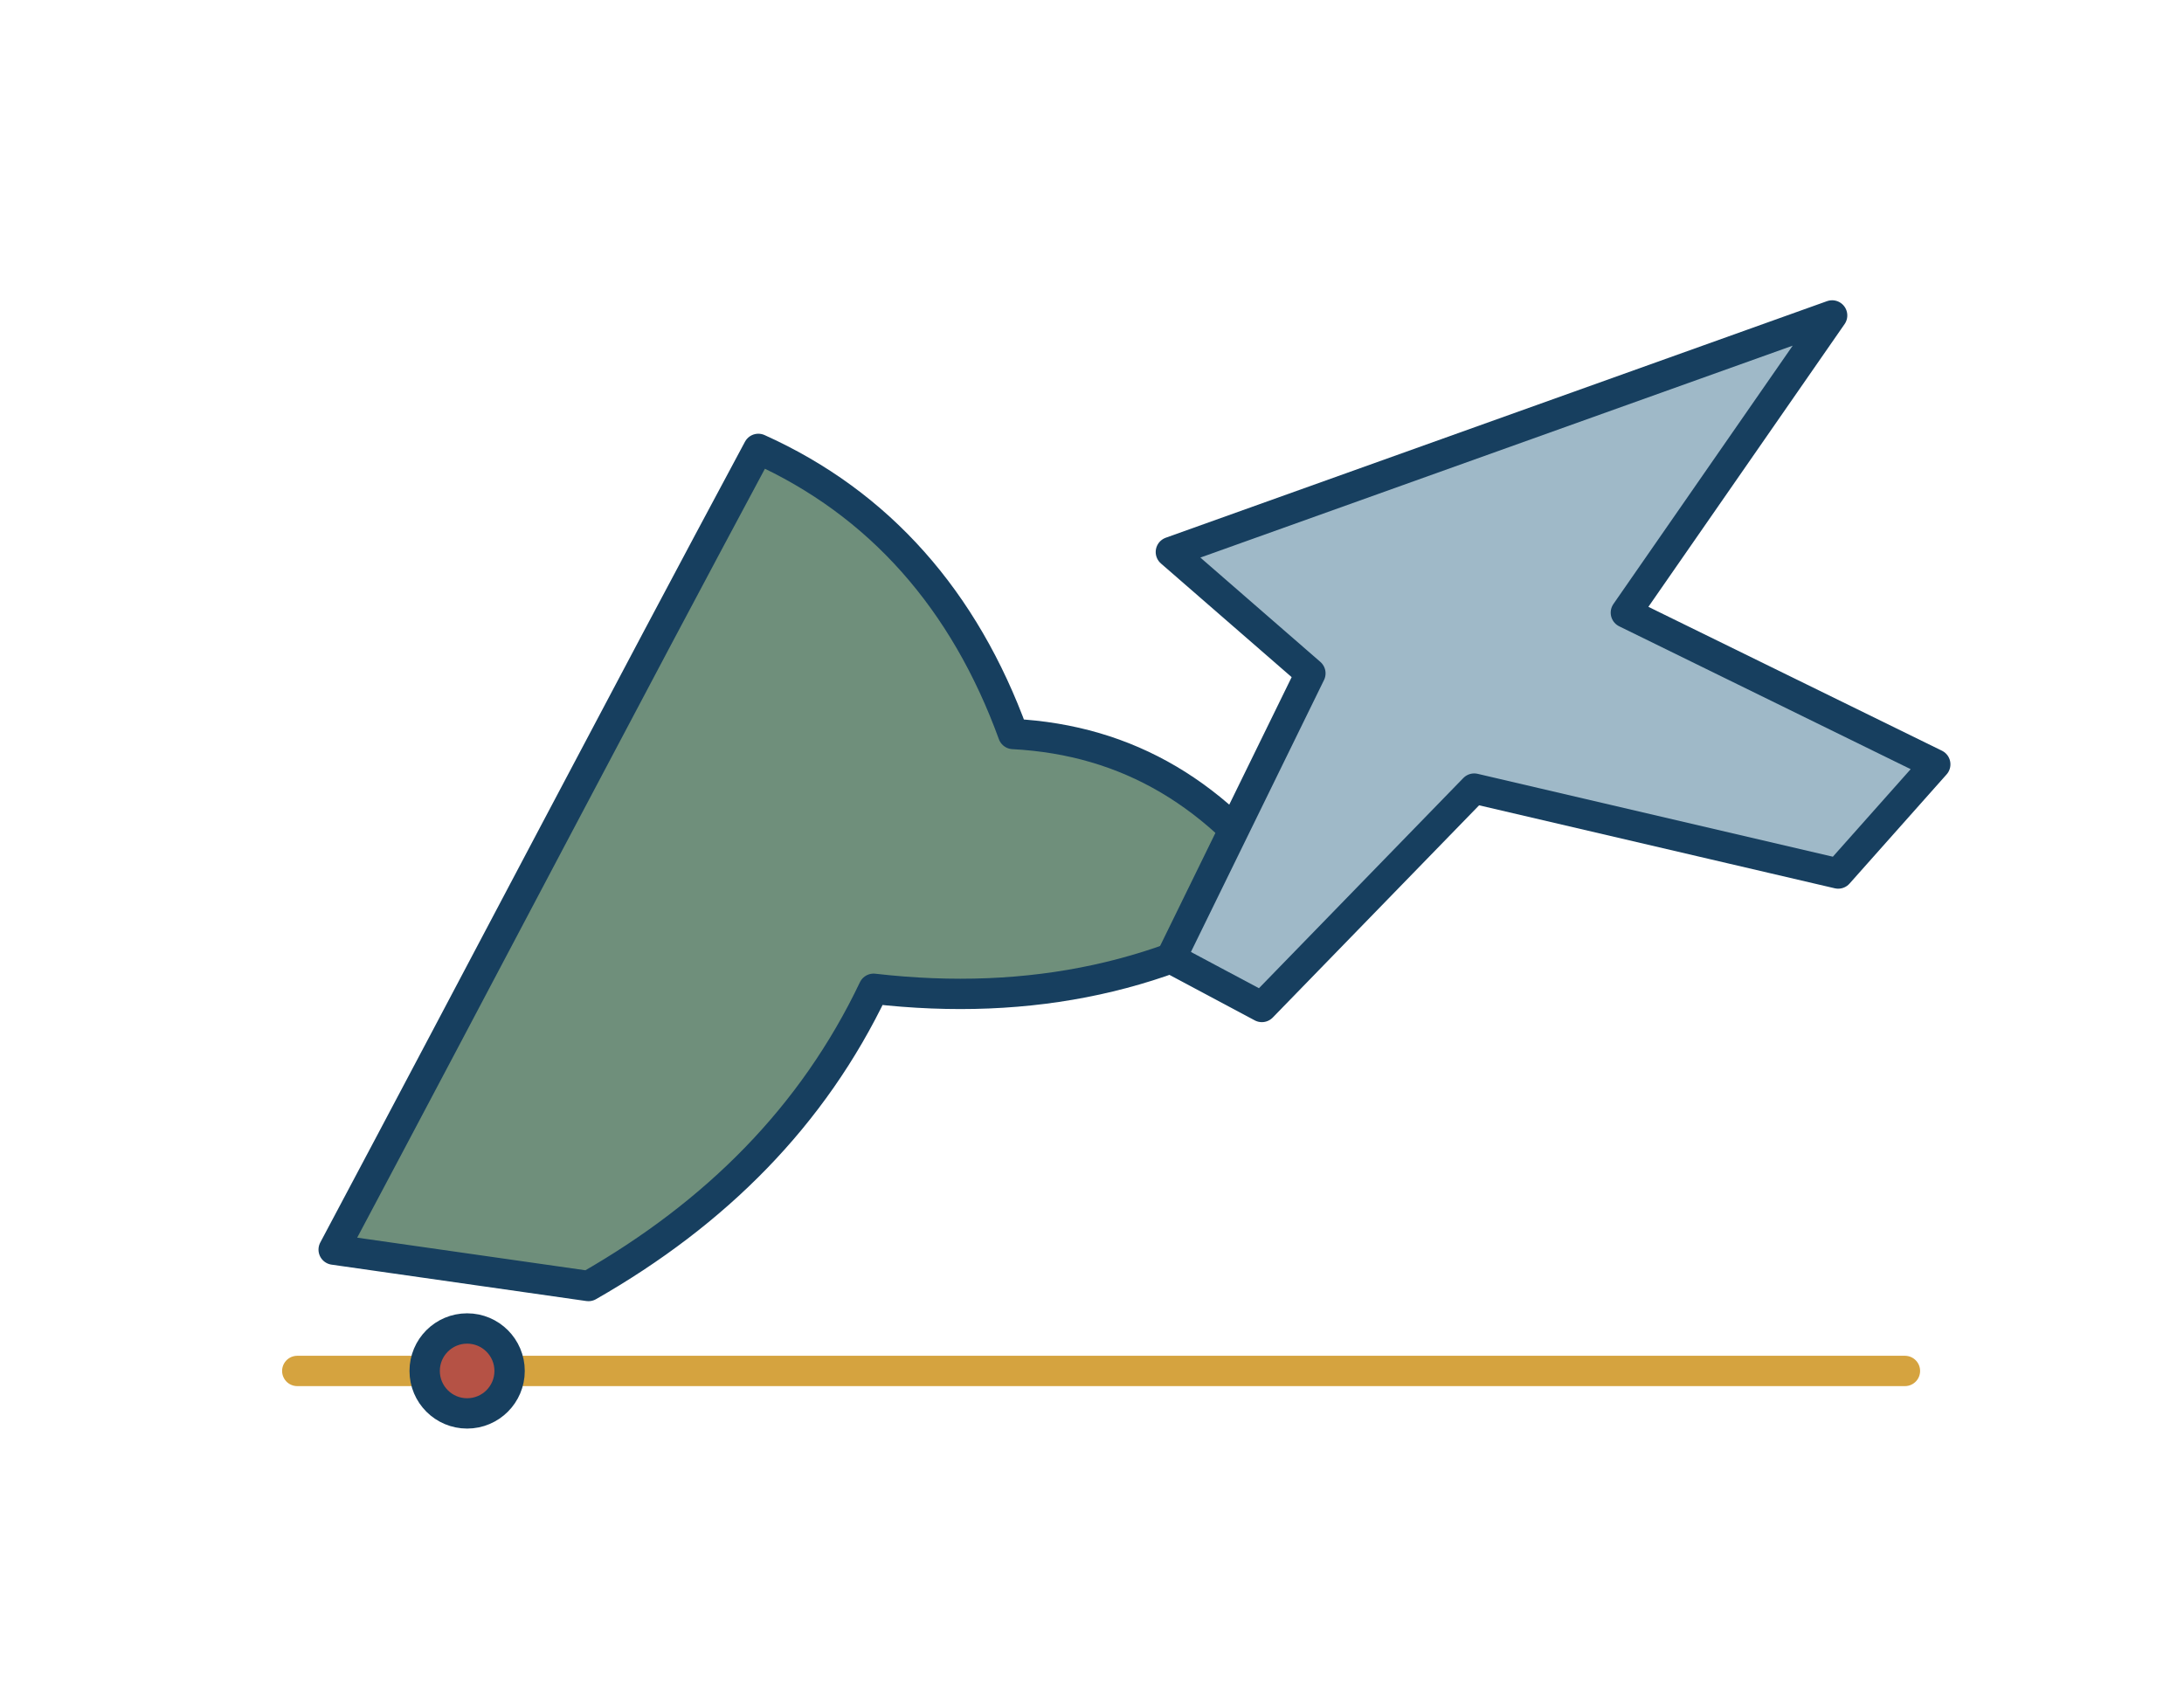
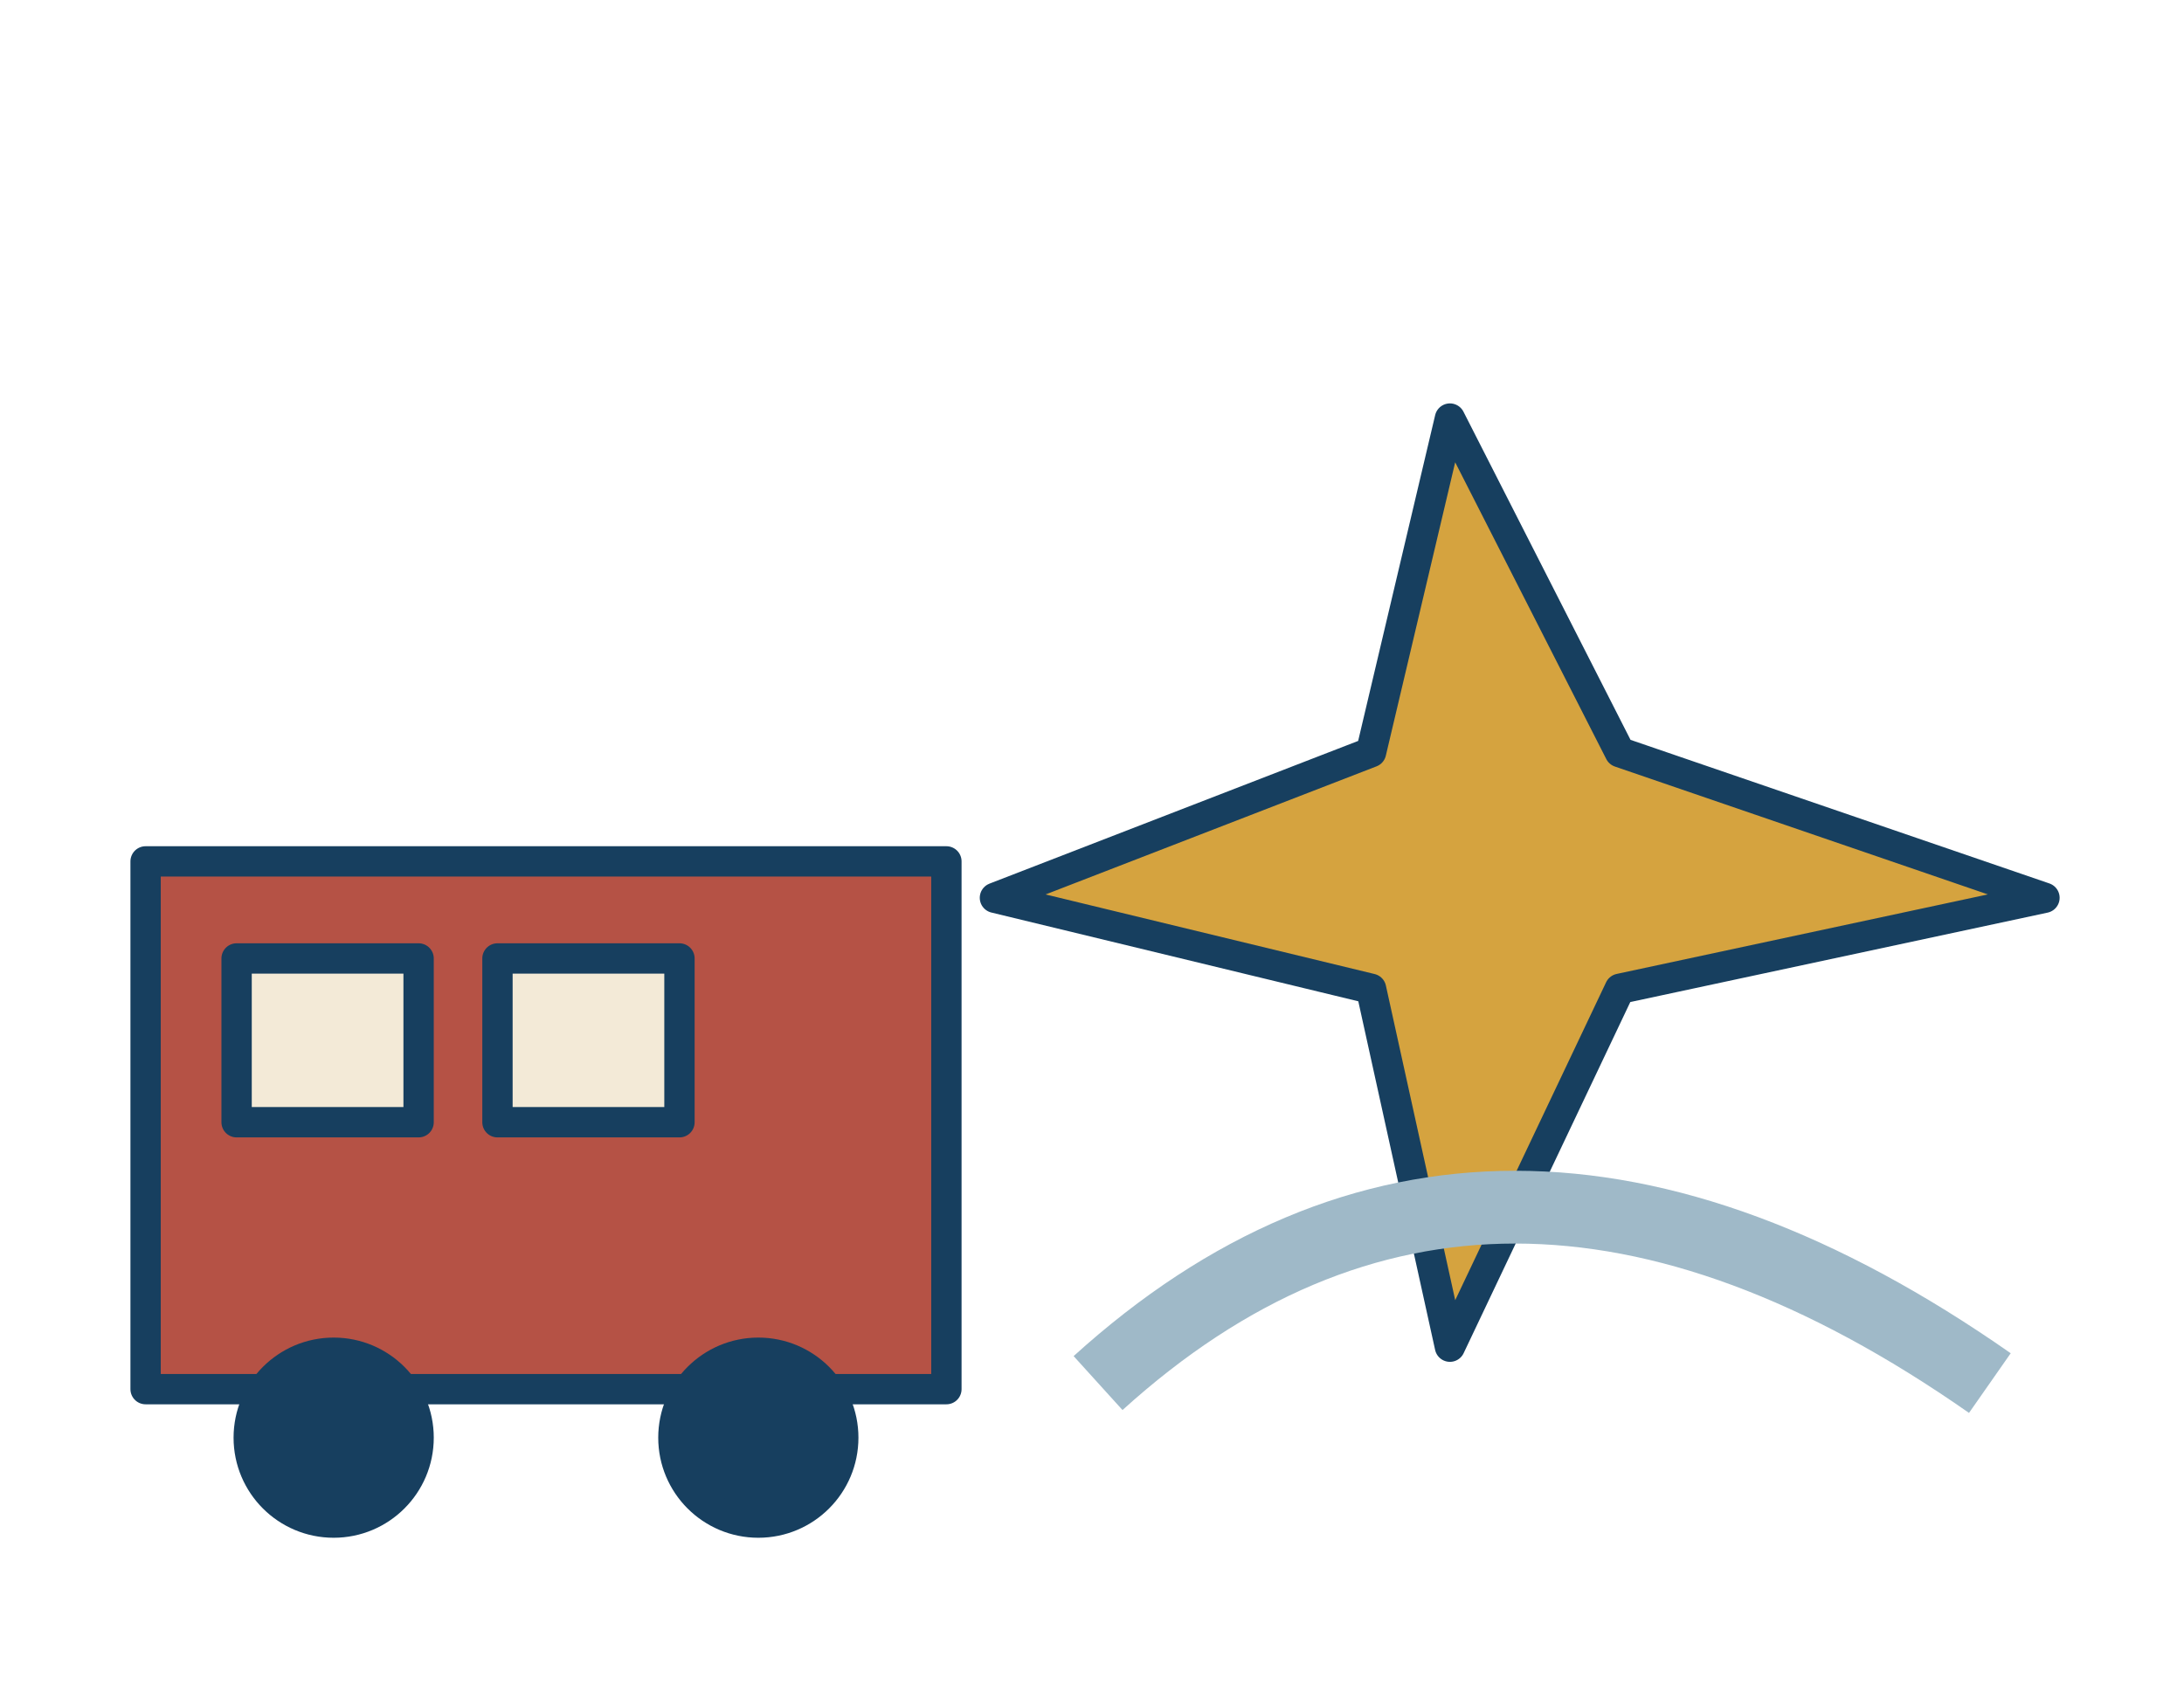
- <svg xmlns="http://www.w3.org/2000/svg" width="360" height="280" viewBox="0 0 360 280">
-   <g stroke="#173f5f" stroke-width="5" stroke-linecap="round" stroke-linejoin="round">
-     <path d="M55 206c25-47 48-91 70-132 20 9 34 25 42 47 19 1 34 10 46 27-20 13-43 18-69 15-10 21-26 37-47 49z" fill="#6f8f7b" />
-     <path d="M193 91l109-39-34 49 51 25-16 18-60-14-35 36-15-8 23-47z" fill="#9fb9c8" />
-     <path d="M49 226h265" stroke="#d5a33f" />
-     <circle cx="77" cy="226" r="7" fill="#b55245" />
+ <svg xmlns="http://www.w3.org/2000/svg" viewBox="0 0 360 280">
+   <g stroke="#173f5f" stroke-width="5" stroke-linejoin="round">
+     <path fill="#b55245" d="M24 142h132v87H24z" />
+     <path fill="#f3ead7" d="M39 158h30v27H39zM82 158h30v27H82z" />
+     <circle cx="55" cy="237" r="14" fill="#173f5f" />
+     <circle cx="125" cy="237" r="14" fill="#173f5f" />
+     <path fill="#d5a33f" d="M239 69l28 55 70 24-70 15-28 59-13-59-62-15 62-24z" />
+     <path d="M181 228q64-58 147 0" fill="none" stroke="#9fb9c8" stroke-width="12" />
  </g>
</svg>
